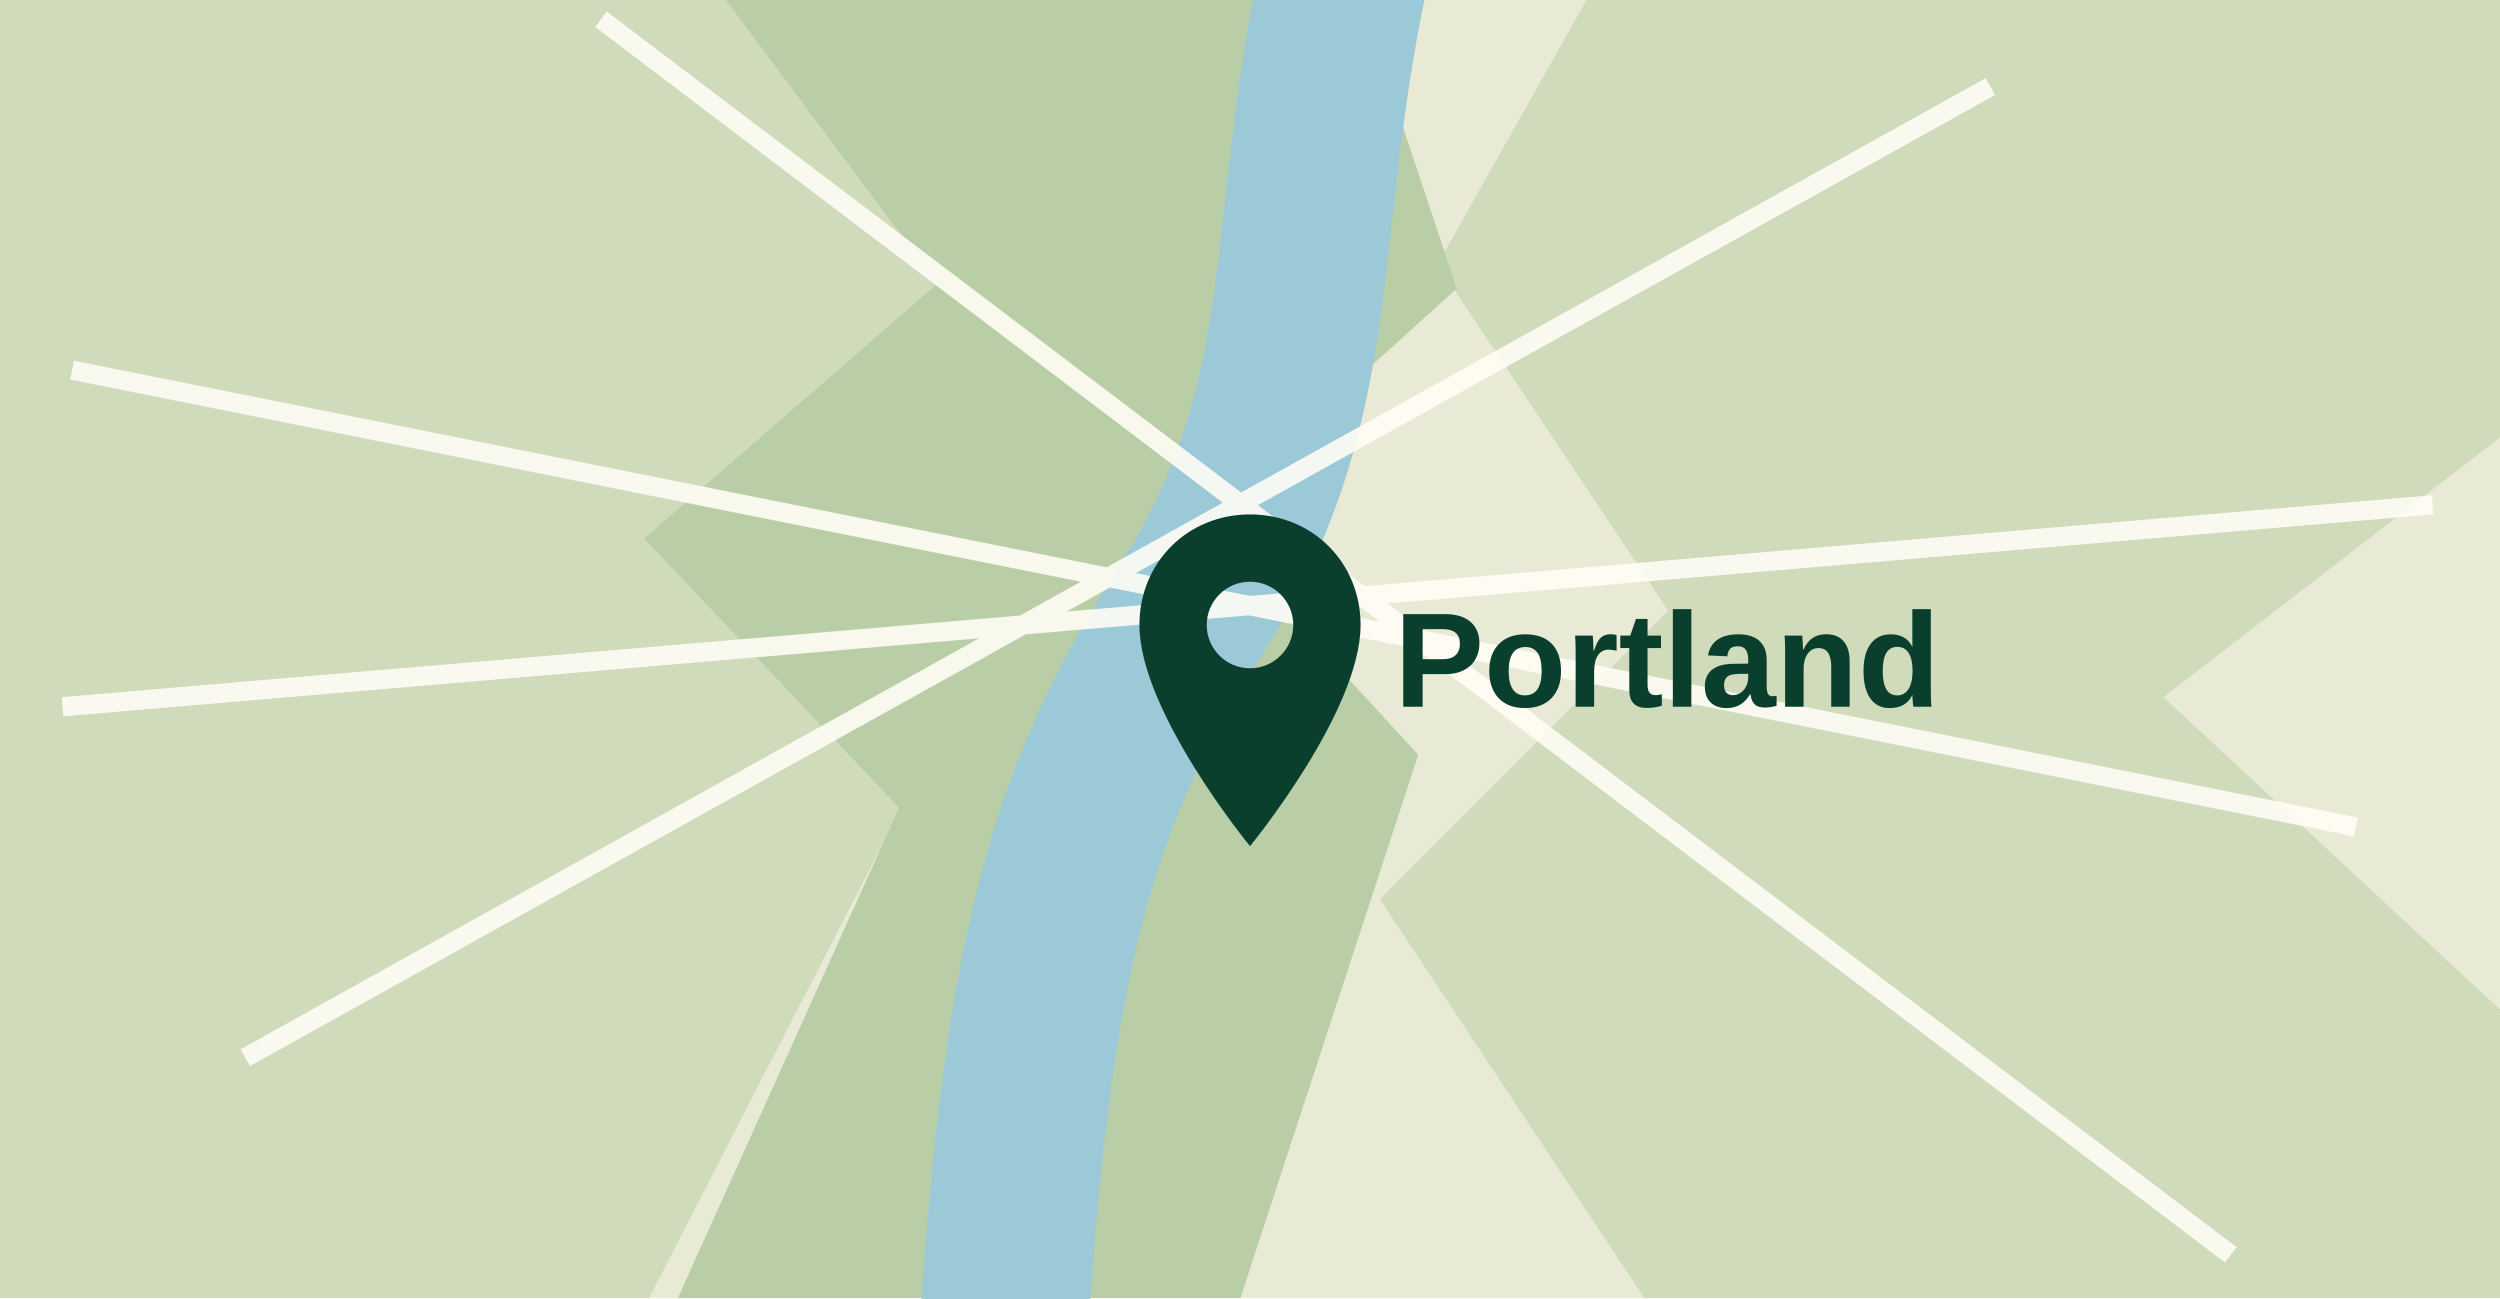
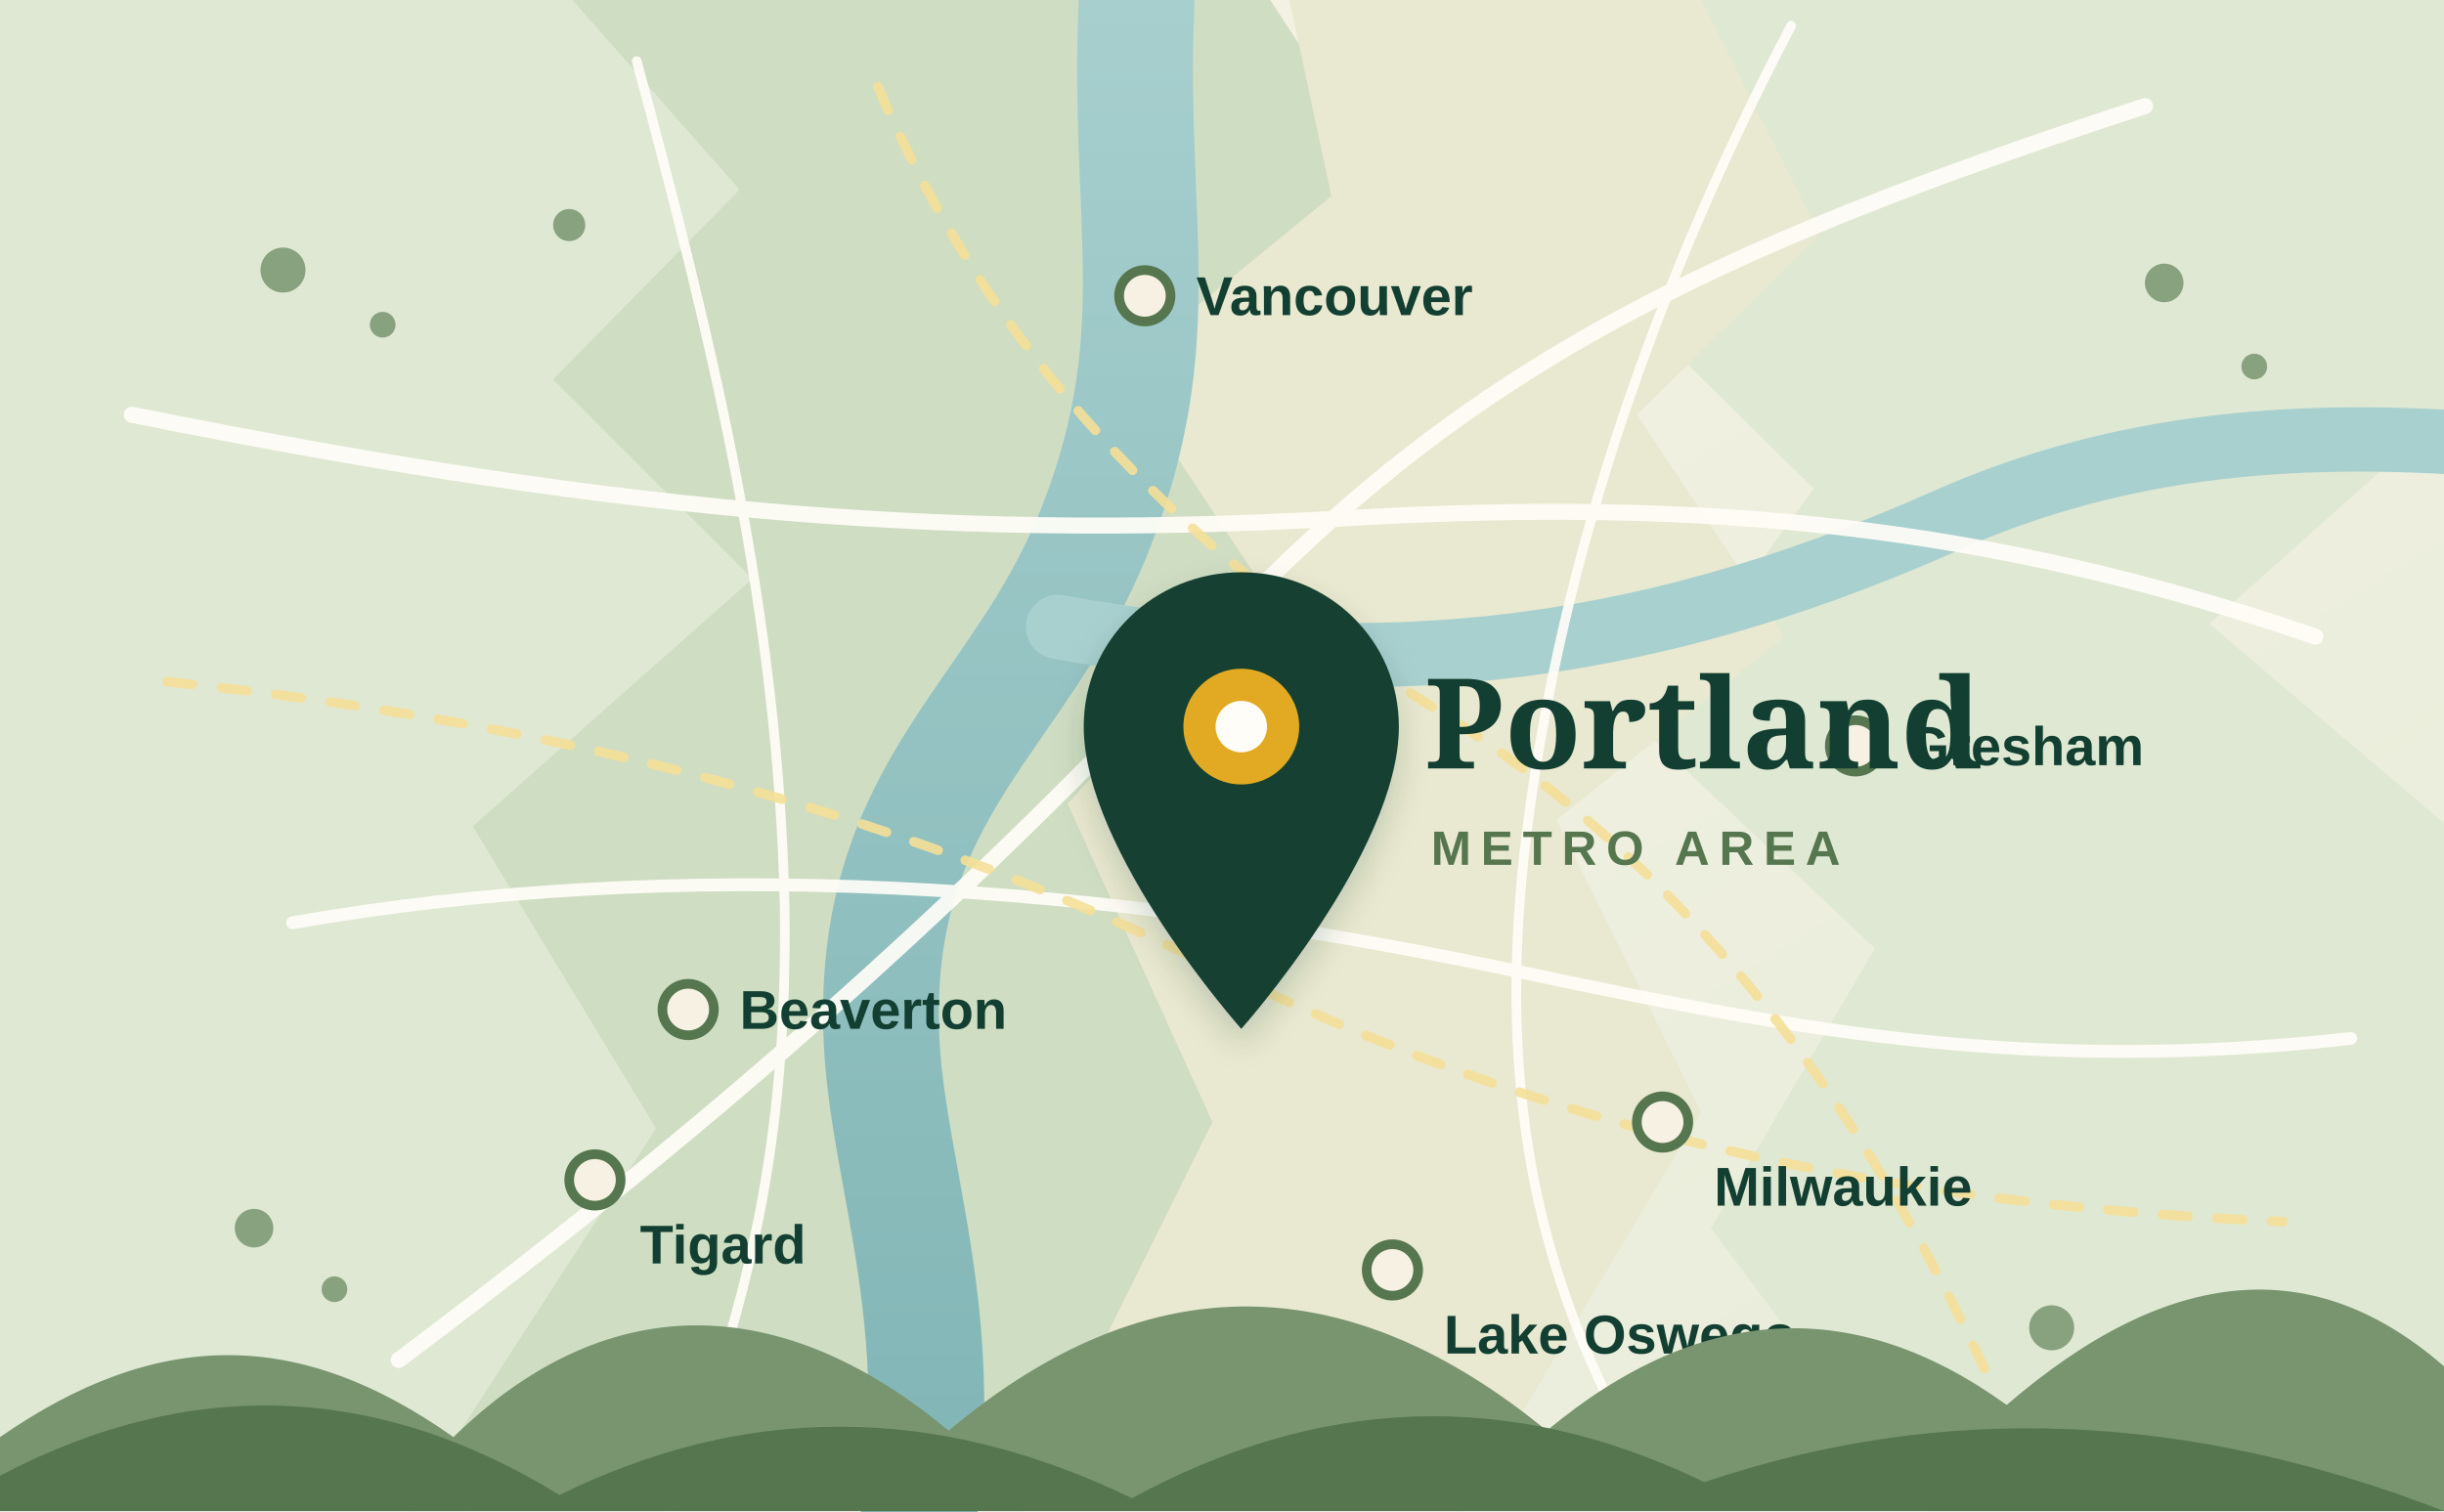
- <svg xmlns="http://www.w3.org/2000/svg" viewBox="0 0 520 270" role="img" aria-label="Illustrated map of the Portland metro area">
-   <rect width="520" height="270" fill="#e8ead5" />
-   <path fill="#cfdbbb" d="M0 0h155l42 59-61 53 52 55-53 103H0zm330 0h190v91l-70 54 70 65v60H342l-55-83 60-60-48-72z" />
-   <path fill="#b9cda7" d="M151 0h132l20 60-53 48 45 49-37 113H141l46-102-53-56 61-53z" />
-   <path fill="none" stroke="#9bc9d7" stroke-width="35" d="M283-20c-17 65-5 100-36 148-24 38-34 70-39 162" />
-   <path fill="none" stroke="#fffdf5" stroke-width="4" opacity=".9" d="M15 77l475 95M51 220L414 18M125 4l339 257M13 147l493-42" />
-   <path fill="#0a3f2e" d="M260 107c-13 0-23 10-23 23 0 18 23 46 23 46s23-28 23-46c0-13-10-23-23-23zm0 32a9 9 0 1 1 0-18 9 9 0 0 1 0 18z" />
-   <text x="290" y="147" fill="#0a3f2e" font-family="Arial, sans-serif" font-size="28" font-weight="700">Portland</text>
+ <svg xmlns="http://www.w3.org/2000/svg" viewBox="0 0 760 470" role="img" aria-labelledby="title desc">
+   <defs>
+     <linearGradient id="paper" x1="0" y1="0" x2="1" y2="1">
+       <stop stop-color="#f8f3e6" />
+       <stop offset="1" stop-color="#e7ecd9" />
+     </linearGradient>
+     <linearGradient id="water" x1="0" y1="0" x2="0" y2="1">
+       <stop stop-color="#a8d0cf" />
+       <stop offset="1" stop-color="#7fb4b4" />
+     </linearGradient>
+     <filter id="shadow" x="-30%" y="-30%" width="160%" height="160%">
+       <feDropShadow dx="0" dy="5" stdDeviation="5" flood-color="#123f31" flood-opacity=".18" />
+     </filter>
+   </defs>
+   <rect width="760" height="470" fill="url(#paper)" />
+   <path fill="#dfe8d3" d="M0 0h190l62 59-48 62 58 60-87 76 37 87-67 126H0zm475 0h285v129l-73 65 73 62v214H598l-66-88 51-87-73-69 54-74-72-71z" />
+   <path fill="#cfddc3" d="M178 0h217l47 72-75 48 48 66-64 62 42 99-74 123H127l77-119-57-94 87-77-62-62 58-59z" />
+   <path fill="#e9e8d0" d="M401 0h128l37 73-57 56 46 69-71 57 45 91-74 124H317l60-121-45-99 61-67-45-68 66-54z" />
+   <path fill="none" stroke="url(#water)" stroke-linecap="round" stroke-width="36" d="M355-22c-8 84 12 121-15 188-23 57-68 79-66 154 1 46 25 95 8 172" />
+   <path fill="none" stroke="#a8d0cf" stroke-linecap="round" stroke-width="20" d="M329 195c94 17 177 11 276-33 54-24 110-29 177-23" />
+   <g fill="none" stroke="#fffdf7" stroke-linecap="round" opacity=".92">
+     <path stroke-width="5" d="M41 129c159 32 261 39 381 32 108-6 196 2 298 37" />
+     <path stroke-width="5" d="M124 423c104-78 179-146 254-226 78-83 152-119 289-164" />
+     <path stroke-width="4" d="M91 287c120-21 251-13 385 16 85 18 157 31 255 20" />
+     <path stroke-width="3" d="M198 19c24 89 44 172 46 263 1 73-11 125-36 188" />
+     <path stroke-width="3" d="M557 8c-42 80-71 164-82 249-11 85 4 150 45 213" />
+   </g>
+   <g fill="none" stroke="#f5df98" stroke-dasharray="8 9" stroke-linecap="round" stroke-width="3" opacity=".9">
+     <path d="M52 212c132 14 232 43 328 90 97 47 196 72 330 78" />
+     <path d="M273 27c35 82 91 142 171 192 70 43 128 108 176 213" />
+   </g>
+   <g fill="#78956f" opacity=".84">
+     <circle cx="88" cy="84" r="7" />
+     <circle cx="119" cy="101" r="4" />
+     <circle cx="673" cy="88" r="6" />
+     <circle cx="701" cy="114" r="4" />
+     <circle cx="638" cy="413" r="7" />
+     <circle cx="79" cy="382" r="6" />
+     <circle cx="104" cy="401" r="4" />
+     <circle cx="177" cy="70" r="5" />
+   </g>
+   <g fill="#f7f1e3" stroke="#55764e" stroke-width="3">
+     <circle cx="214" cy="314" r="8" />
+     <circle cx="185" cy="367" r="8" />
+     <circle cx="433" cy="395" r="8" />
+     <circle cx="517" cy="349" r="8" />
+     <circle cx="577" cy="232" r="8" />
+     <circle cx="356" cy="92" r="8" />
+   </g>
+   <g fill="#123f31" font-family="Arial, sans-serif" font-size="17" font-weight="700">
+     <text x="230" y="320">Beaverton</text>
+     <text x="199" y="393">Tigard</text>
+     <text x="449" y="421">Lake Oswego</text>
+     <text x="533" y="375">Milwaukie</text>
+     <text x="593" y="238">Gresham</text>
+     <text x="372" y="98">Vancouver</text>
+   </g>
+   <g filter="url(#shadow)">
+     <path fill="#123f31" d="M386 178c-27 0-49 21-49 48 0 39 49 94 49 94s49-55 49-94c0-27-22-48-49-48z" />
+     <circle cx="386" cy="226" r="18" fill="#e2aa21" />
+     <circle cx="386" cy="226" r="8" fill="#fffdf7" />
+   </g>
+   <text x="443" y="239" fill="#123f31" font-family="Georgia, serif" font-size="39" font-weight="700">Portland</text>
+   <text x="445" y="269" fill="#55764e" font-family="Arial, sans-serif" font-size="15" font-weight="700" letter-spacing="3">METRO AREA</text>
+   <g transform="translate(0 394)">
+     <path fill="#78956f" d="M0 76V53c49-34 93-34 141 0 46-45 100-47 154-2 63-53 125-50 186 0 48-40 96-42 143-8 51-44 96-47 136-12v45z" />
+     <path fill="#55764e" d="M0 76V65c59-31 117-29 174 6 57-28 116-29 178 1 57-31 116-35 178-5 74-25 150-22 230 9z" />
+   </g>
</svg>
